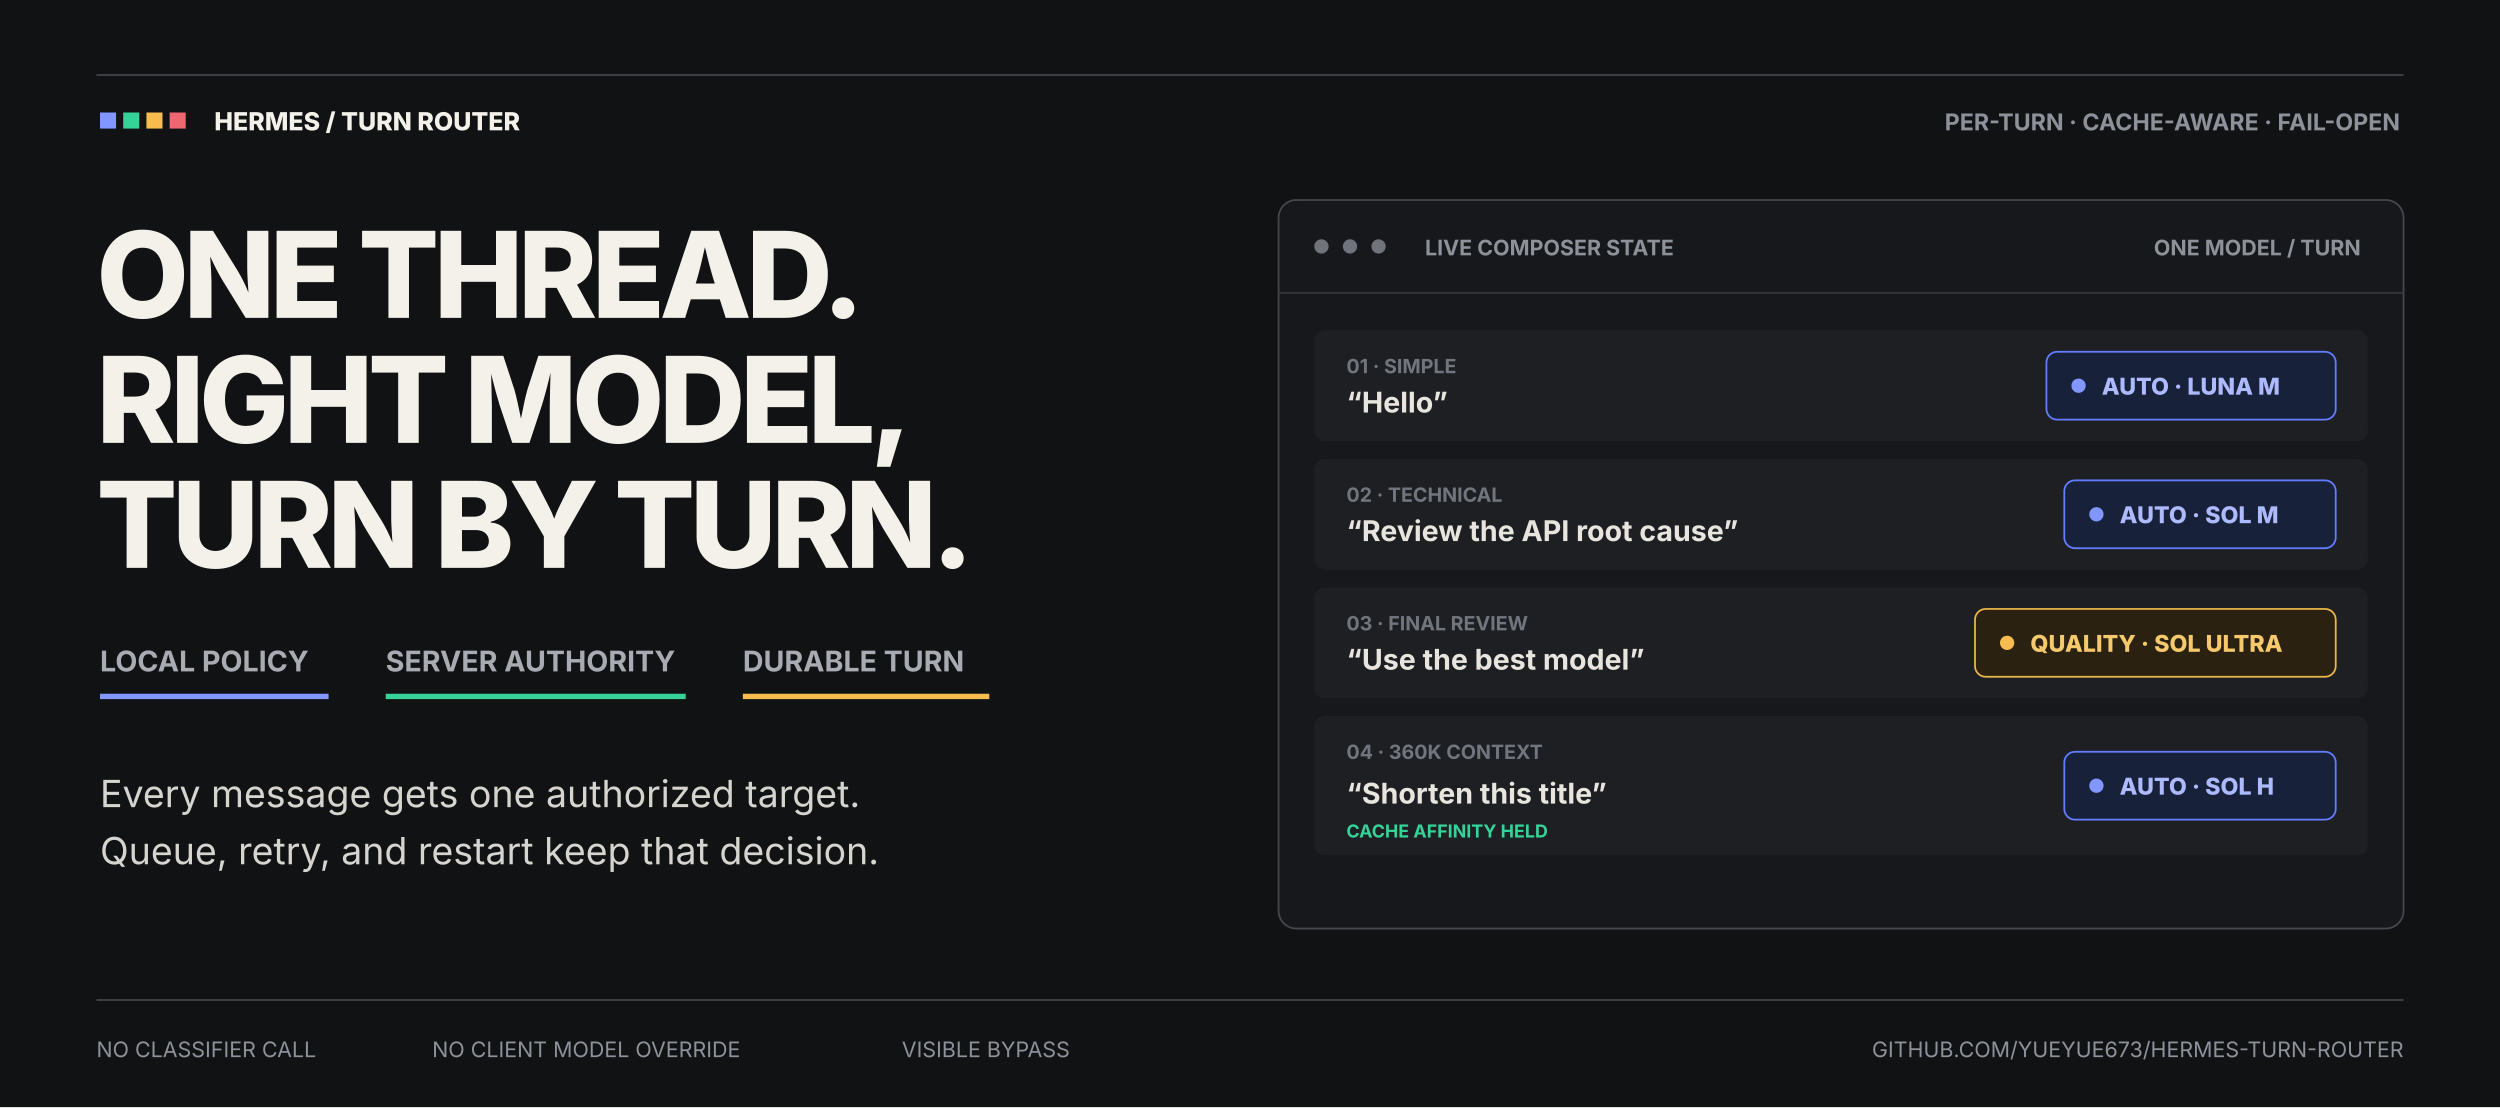
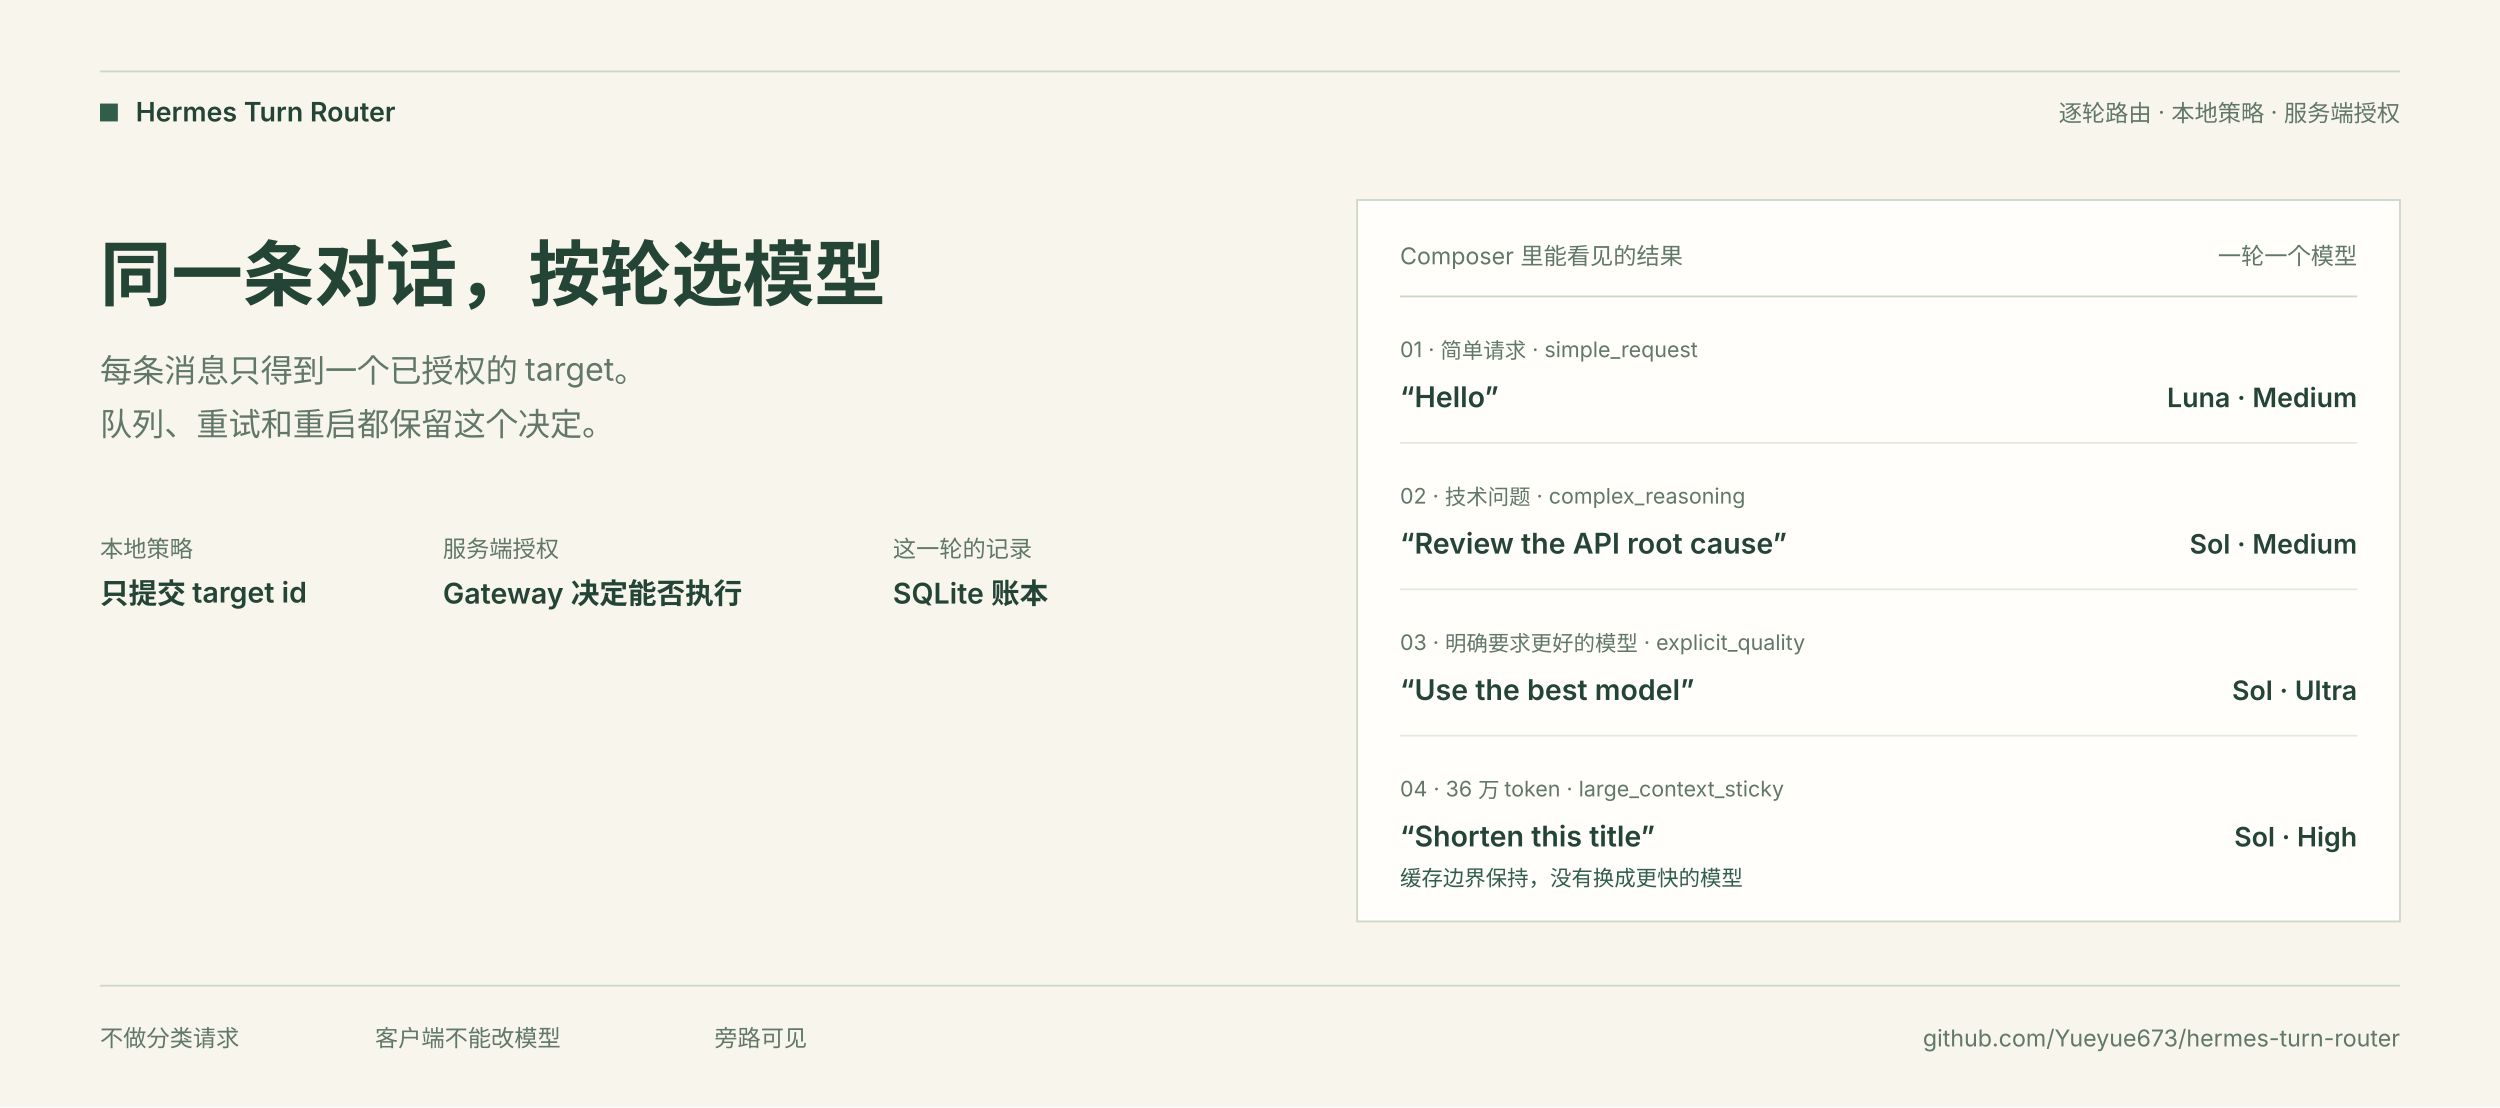
<svg xmlns="http://www.w3.org/2000/svg" width="1400" height="620" viewBox="0 0 1400 620" role="img" aria-labelledby="title desc">
-   <rect width="1400" height="620" fill="#111214" />
-   <g font-family="Inter,Arial,sans-serif">
-     <line x1="54" y1="42" x2="1346" y2="42" stroke="#40434a" />
-     <rect x="56" y="63" width="9" height="9" fill="#8296ff" />
-     <rect x="69" y="63" width="9" height="9" fill="#36d399" />
-     <rect x="82" y="63" width="9" height="9" fill="#f6bd4e" />
-     <rect x="95" y="63" width="9" height="9" fill="#ee6670" />
-     <text x="120" y="73" font-size="14" font-weight="800" fill="#f4f1ea">HERMES / TURN ROUTER</text>
-     <text x="1344" y="73" text-anchor="end" font-size="13" font-weight="700" fill="#8d9199">PER-TURN · CACHE-AWARE · FAIL-OPEN</text>
-     <text x="54" y="178" font-size="67" font-weight="800" letter-spacing="-3" fill="#f4f1ea">ONE THREAD.</text>
-     <text x="54" y="248" font-size="67" font-weight="800" letter-spacing="-3" fill="#f4f1ea">RIGHT MODEL,</text>
-     <text x="54" y="318" font-size="67" font-weight="800" letter-spacing="-3" fill="#f4f1ea">TURN BY TURN.</text>
-     <text x="56" y="376" font-size="16" font-weight="700" fill="#a8abb2">LOCAL POLICY</text>
-     <line x1="56" y1="390" x2="184" y2="390" stroke="#8296ff" stroke-width="3" />
-     <text x="216" y="376" font-size="16" font-weight="700" fill="#a8abb2">SERVER AUTHORITY</text>
-     <line x1="216" y1="390" x2="384" y2="390" stroke="#36d399" stroke-width="3" />
-     <text x="416" y="376" font-size="16" font-weight="700" fill="#a8abb2">DURABLE TURN</text>
-     <line x1="416" y1="390" x2="554" y2="390" stroke="#f6bd4e" stroke-width="3" />
-     <text x="56" y="452" font-size="21" fill="#d6d4cf">Every message gets one authorized target.</text>
-     <text x="56" y="484" font-size="21" fill="#d6d4cf">Queue, retry, and restart keep that decision.</text>
-     <g transform="translate(716 112)">
-       <rect width="630" height="408" rx="10" fill="#17181b" stroke="#44474e" />
-       <line x1="0" y1="52" x2="630" y2="52" stroke="#34373d" />
-       <circle cx="24" cy="26" r="4" fill="#6f737b" />
-       <circle cx="40" cy="26" r="4" fill="#6f737b" />
-       <circle cx="56" cy="26" r="4" fill="#6f737b" />
-       <text x="82" y="31" font-size="12" font-weight="700" fill="#8d9199">LIVE COMPOSER STATE</text>
-       <text x="606" y="31" text-anchor="end" font-size="12" font-weight="700" fill="#8d9199">ONE MODEL / TURN</text>
-       <g transform="translate(20 73)">
-         <rect width="590" height="62" rx="6" fill="#1d1f23" />
-         <text x="18" y="24" font-size="11" font-weight="700" fill="#71757d">01 · SIMPLE</text>
-         <text x="18" y="46" font-size="16" font-weight="700" fill="#e8e5df">“Hello”</text>
-         <g transform="translate(410 12)">
-           <rect width="162" height="38" rx="6" fill="#18213a" stroke="#637dff" />
-           <circle cx="18" cy="19" r="4" fill="#8296ff" />
-           <text x="31" y="24" font-size="13" font-weight="800" fill="#aebaff">AUTO · LUNA M</text>
-         </g>
-       </g>
-       <g transform="translate(20 145)">
-         <rect width="590" height="62" rx="6" fill="#1d1f23" />
-         <text x="18" y="24" font-size="11" font-weight="700" fill="#71757d">02 · TECHNICAL</text>
-         <text x="18" y="46" font-size="16" font-weight="700" fill="#e8e5df">“Review the API root cause”</text>
-         <g transform="translate(420 12)">
-           <rect width="152" height="38" rx="6" fill="#18213a" stroke="#637dff" />
-           <circle cx="18" cy="19" r="4" fill="#8296ff" />
-           <text x="31" y="24" font-size="13" font-weight="800" fill="#aebaff">AUTO · SOL M</text>
-         </g>
-       </g>
-       <g transform="translate(20 217)">
-         <rect width="590" height="62" rx="6" fill="#1d1f23" />
-         <text x="18" y="24" font-size="11" font-weight="700" fill="#71757d">03 · FINAL REVIEW</text>
-         <text x="18" y="46" font-size="16" font-weight="700" fill="#e8e5df">“Use the best model”</text>
-         <g transform="translate(370 12)">
-           <rect width="202" height="38" rx="6" fill="#2a2110" stroke="#eab54a" />
-           <circle cx="18" cy="19" r="4" fill="#f6bd4e" />
-           <text x="31" y="24" font-size="13" font-weight="800" fill="#f5c96c">QUALITY · SOL ULTRA</text>
-         </g>
-       </g>
-       <g transform="translate(20 289)">
-         <rect width="590" height="78" rx="6" fill="#1d1f23" />
-         <text x="18" y="24" font-size="11" font-weight="700" fill="#71757d">04 · 360K CONTEXT</text>
-         <text x="18" y="49" font-size="16" font-weight="700" fill="#e8e5df">“Shorten this title”</text>
-         <text x="18" y="68" font-size="10" font-weight="700" fill="#36d399">CACHE AFFINITY HELD</text>
-         <g transform="translate(420 20)">
-           <rect width="152" height="38" rx="6" fill="#18213a" stroke="#637dff" />
-           <circle cx="18" cy="19" r="4" fill="#8296ff" />
-           <text x="31" y="24" font-size="13" font-weight="800" fill="#aebaff">AUTO · SOL H</text>
-         </g>
-       </g>
-     </g>
-     <line x1="54" y1="560" x2="1346" y2="560" stroke="#40434a" />
-     <text x="54" y="592" font-size="12" fill="#8d9199">NO CLASSIFIER CALL</text>
-     <text x="242" y="592" font-size="12" fill="#8d9199">NO CLIENT MODEL OVERRIDE</text>
-     <text x="505" y="592" font-size="12" fill="#8d9199">VISIBLE BYPASS</text>
-     <text x="1346" y="592" text-anchor="end" font-size="12" fill="#8d9199">GITHUB.COM/YUEYUE673/HERMES-TURN-ROUTER</text>
+   <rect width="1400" height="620" fill="#f7f5ec" />
+   <g font-family="Inter, 'PingFang SC', 'Microsoft YaHei', 'Noto Sans SC', 'WenQuanYi Micro Hei', sans-serif" fill="#244536">
+     <line x1="56" y1="40" x2="1344" y2="40" stroke="#ccd7c6" />
+     <rect x="56" y="58" width="10" height="10" fill="#315e4b" />
+     <text x="76" y="68" font-size="15" font-weight="600">Hermes Turn Router</text>
+     <text x="1344" y="68" text-anchor="end" font-size="13" fill="#617768">逐轮路由 · 本地策略 · 服务端授权</text>
+     <text x="56" y="168" font-size="40" font-weight="600">同一条对话，按轮选模型</text>
+     <text x="56" y="214" font-size="18" fill="#617768">每条消息只得到一个已授权的 target。</text>
+     <text x="56" y="244" font-size="18" fill="#617768">队列、重试和重启都保留这个决定。</text>
+     <text x="56" y="312" font-size="13" fill="#617768">本地策略</text>
+     <text x="56" y="338" font-size="16" font-weight="600">只提交 target id</text>
+     <text x="248" y="312" font-size="13" fill="#617768">服务端授权</text>
+     <text x="248" y="338" font-size="16" font-weight="600">Gateway 决定能否执行</text>
+     <text x="500" y="312" font-size="13" fill="#617768">这一轮的记录</text>
+     <text x="500" y="338" font-size="16" font-weight="600">SQLite 账本</text>
+     <rect x="760" y="112" width="584" height="404" fill="#fffefa" stroke="#ccd7c6" />
+     <text x="784" y="148" font-size="13" fill="#617768">Composer 里能看见的结果</text>
+     <text x="1320" y="148" text-anchor="end" font-size="13" fill="#617768">一轮一个模型</text>
+     <line x1="784" y1="166" x2="1320" y2="166" stroke="#ccd7c6" />
+     <text x="784" y="200" font-size="12" fill="#617768">01 · 简单请求 · simple_request</text>
+     <text x="784" y="228" font-size="16" font-weight="600">“Hello”</text>
+     <text x="1320" y="228" text-anchor="end" font-size="15" font-weight="600">Luna · Medium</text>
+     <line x1="784" y1="248" x2="1320" y2="248" stroke="#e3ebe0" />
+     <text x="784" y="282" font-size="12" fill="#617768">02 · 技术问题 · complex_reasoning</text>
+     <text x="784" y="310" font-size="16" font-weight="600">“Review the API root cause”</text>
+     <text x="1320" y="310" text-anchor="end" font-size="15" font-weight="600">Sol · Medium</text>
+     <line x1="784" y1="330" x2="1320" y2="330" stroke="#e3ebe0" />
+     <text x="784" y="364" font-size="12" fill="#617768">03 · 明确要求更好的模型 · explicit_quality</text>
+     <text x="784" y="392" font-size="16" font-weight="600">“Use the best model”</text>
+     <text x="1320" y="392" text-anchor="end" font-size="15" font-weight="600">Sol · Ultra</text>
+     <line x1="784" y1="412" x2="1320" y2="412" stroke="#e3ebe0" />
+     <text x="784" y="446" font-size="12" fill="#617768">04 · 36 万 token · large_context_sticky</text>
+     <text x="784" y="474" font-size="16" font-weight="600">“Shorten this title”</text>
+     <text x="1320" y="474" text-anchor="end" font-size="15" font-weight="600">Sol · High</text>
+     <text x="784" y="496" font-size="12" fill="#315e4b">缓存边界保持，没有换成更快的模型</text>
+     <line x1="56" y1="552" x2="1344" y2="552" stroke="#ccd7c6" />
+     <text x="56" y="586" font-size="13" fill="#617768">不做分类请求</text>
+     <text x="210" y="586" font-size="13" fill="#617768">客户端不能改模型</text>
+     <text x="400" y="586" font-size="13" fill="#617768">旁路可见</text>
+     <text x="1344" y="586" text-anchor="end" font-size="13" fill="#617768">github.com/Yueyue673/hermes-turn-router</text>
  </g>
</svg>
